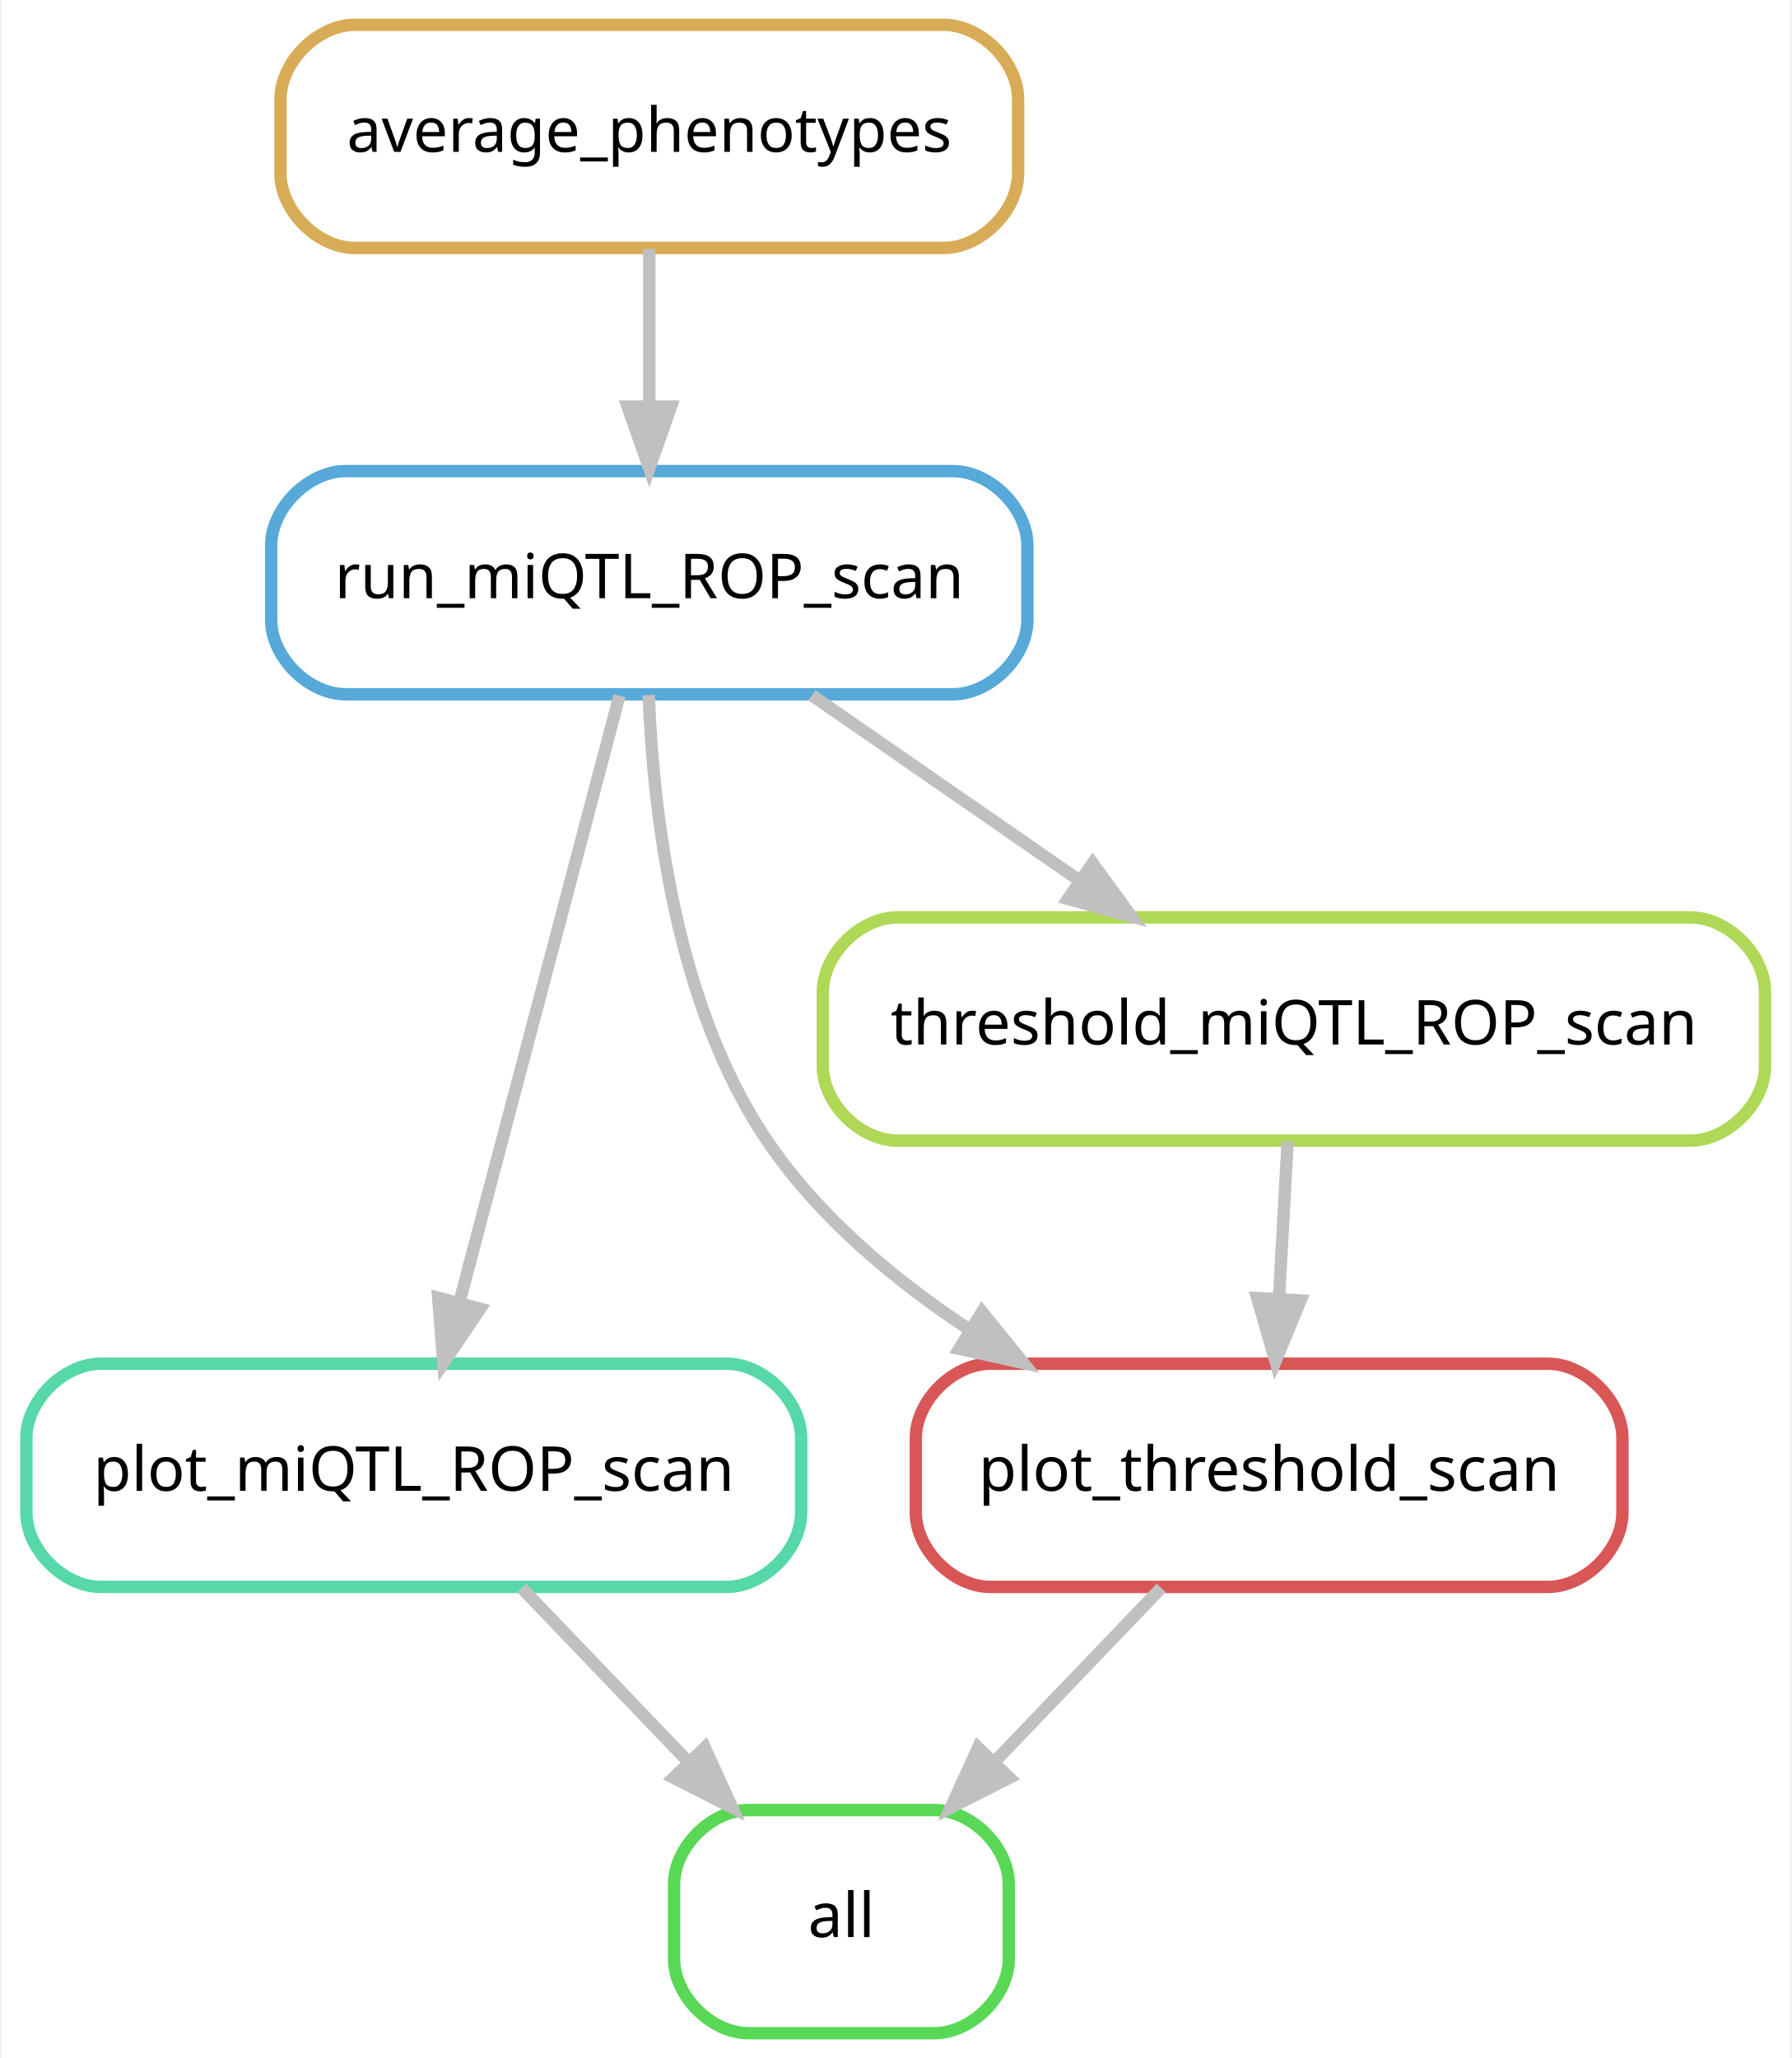
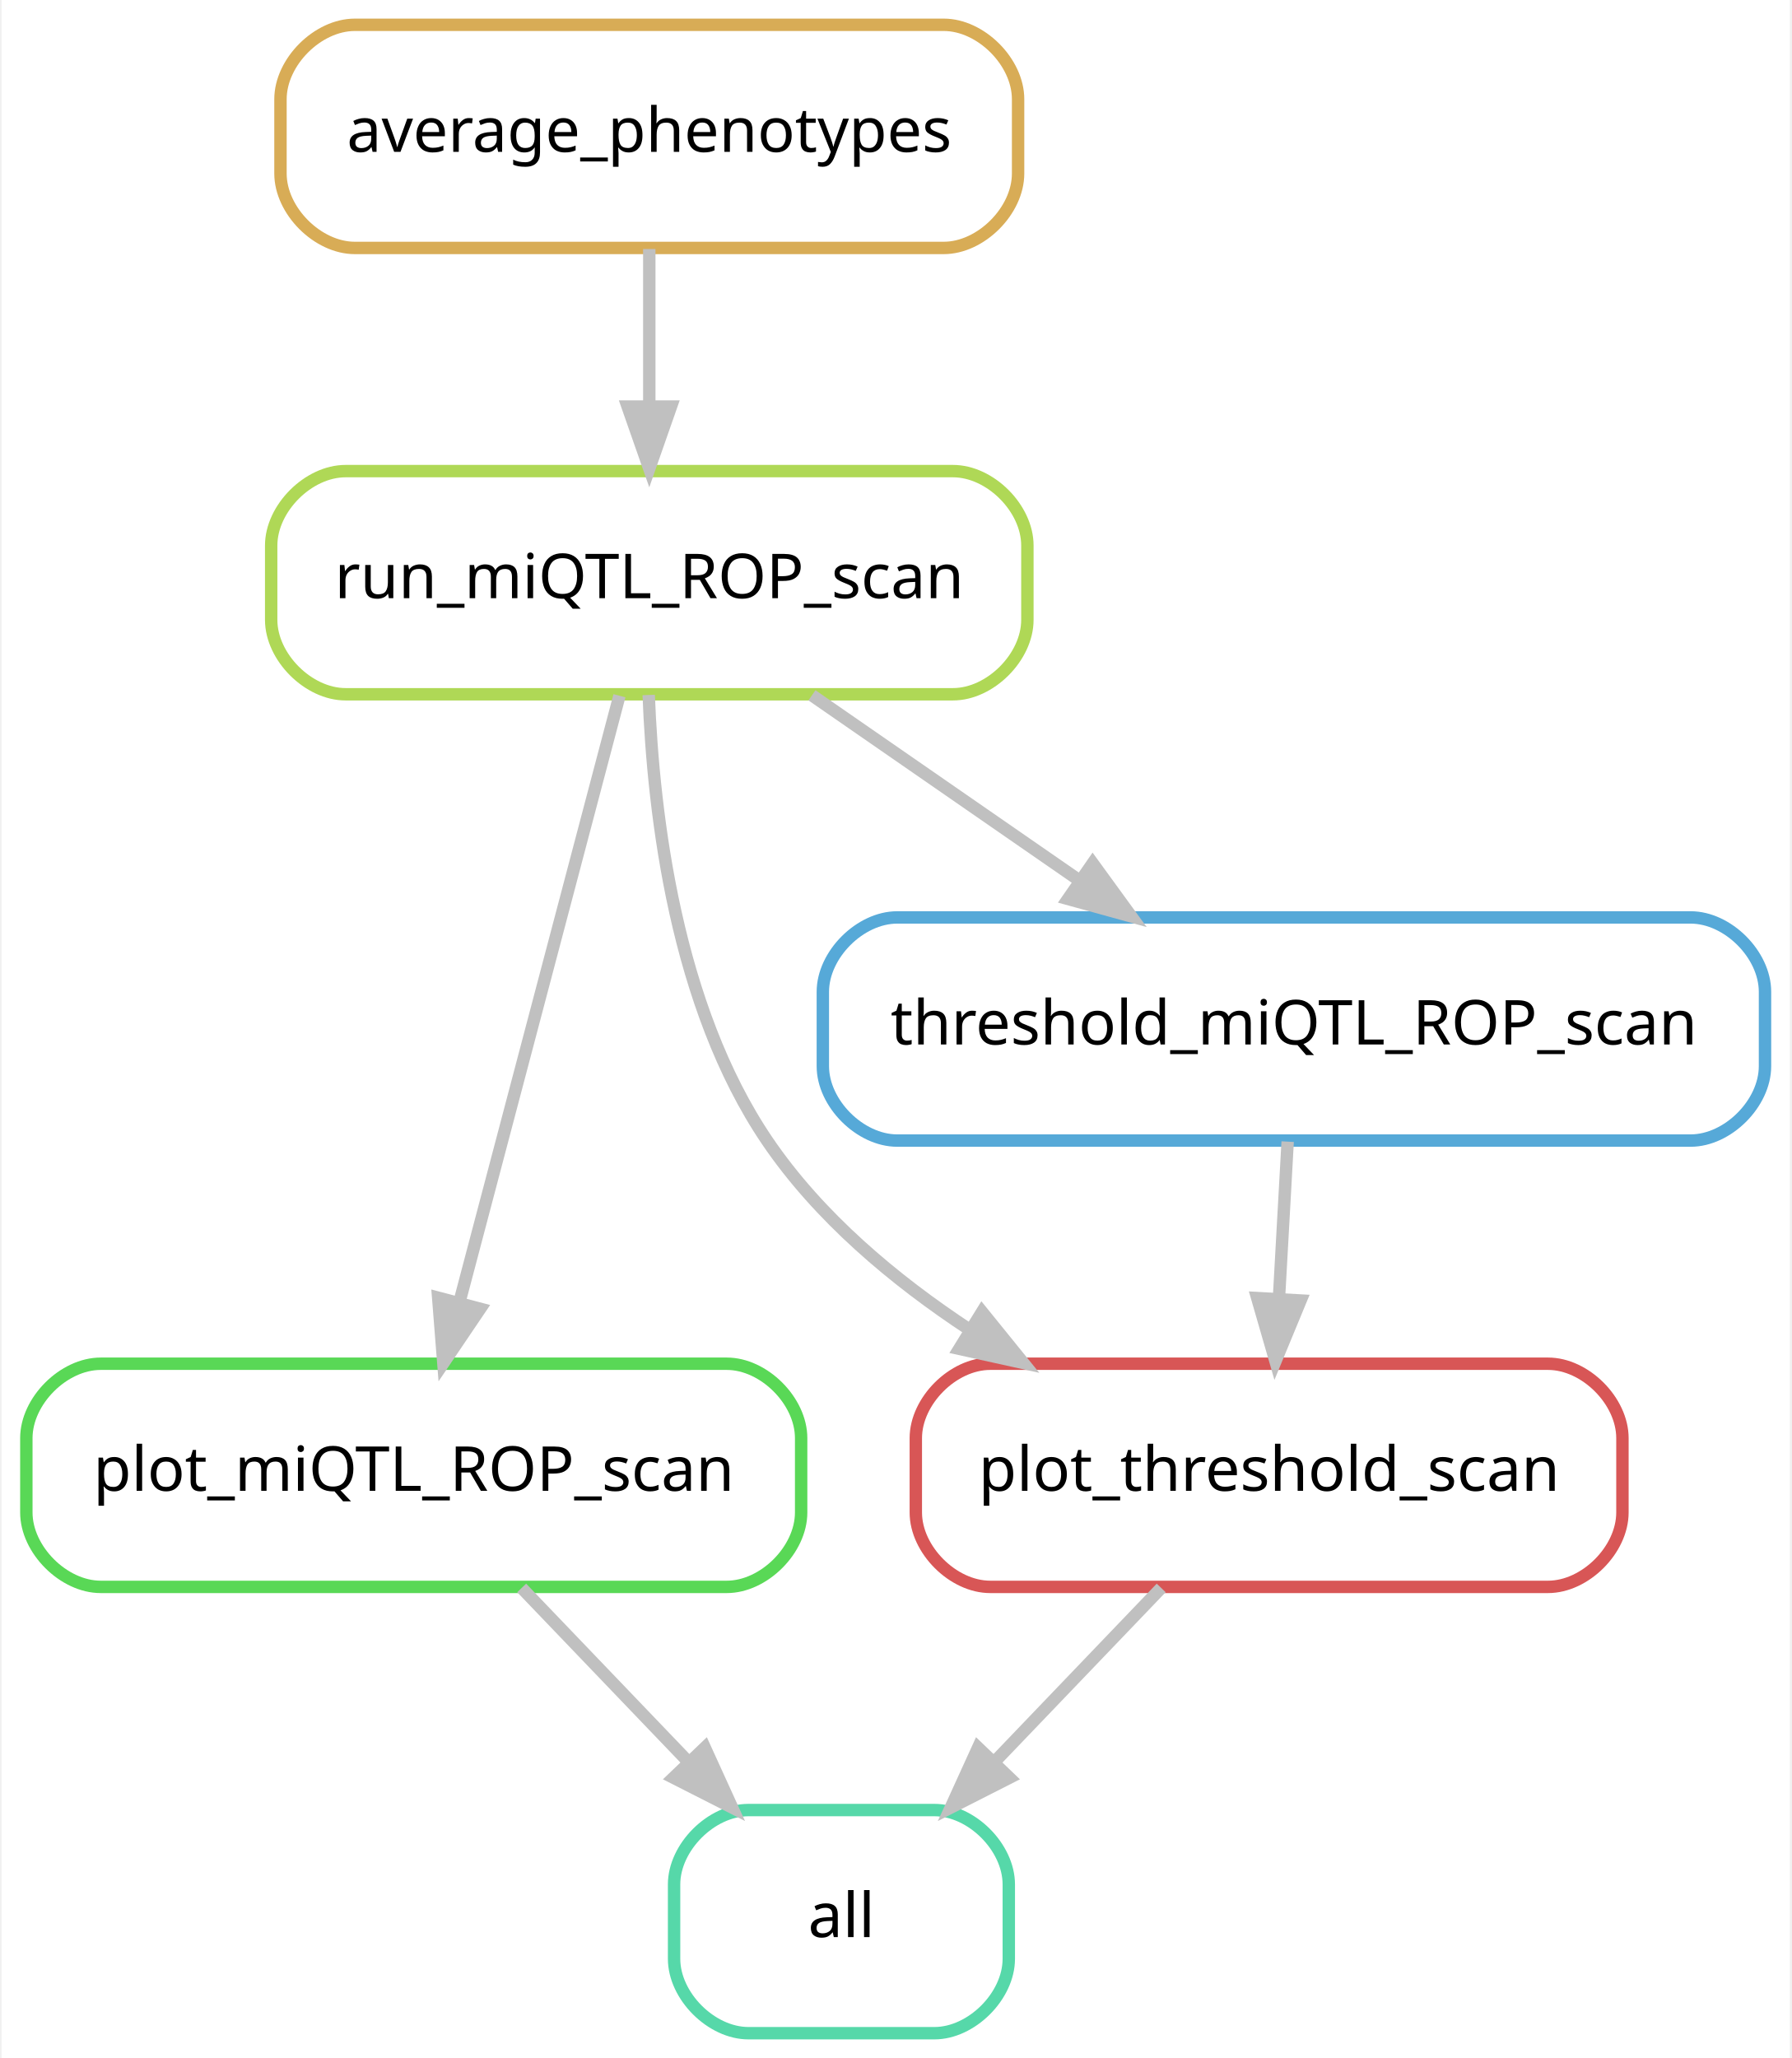
<svg xmlns="http://www.w3.org/2000/svg" width="289pt" height="332pt" viewBox="0.00 0.00 288.50 332.00">
  <g id="graph0" class="graph" transform="scale(1 1) rotate(0) translate(4 328)">
    <polygon fill="#ffffff" stroke="transparent" points="-4,4 -4,-328 284.5,-328 284.5,4 -4,4" />
    <g id="node1" class="node">
-       <path fill="none" stroke="#59d856" stroke-width="2" d="M146.5,-36C146.5,-36 116.5,-36 116.5,-36 110.5,-36 104.5,-30 104.5,-24 104.5,-24 104.5,-12 104.5,-12 104.5,-6 110.5,0 116.5,0 116.5,0 146.5,0 146.5,0 152.5,0 158.5,-6 158.5,-12 158.5,-12 158.5,-24 158.5,-24 158.5,-30 152.5,-36 146.5,-36" />
+       <path fill="none" stroke="#56d8a9" stroke-width="2" d="M146.5,-36C146.5,-36 116.5,-36 116.5,-36 110.5,-36 104.5,-30 104.5,-24 104.5,-24 104.5,-12 104.5,-12 104.5,-6 110.5,0 116.5,0 116.5,0 146.5,0 146.5,0 152.5,0 158.5,-6 158.5,-12 158.5,-12 158.5,-24 158.5,-24 158.5,-30 152.5,-36 146.5,-36" />
      <text text-anchor="middle" x="131.5" y="-15.5" font-family="sans" font-size="10.00" fill="#000000">all</text>
    </g>
    <g id="node2" class="node">
-       <path fill="none" stroke="#56d8a9" stroke-width="2" d="M113,-108C113,-108 12,-108 12,-108 6,-108 0,-102 0,-96 0,-96 0,-84 0,-84 0,-78 6,-72 12,-72 12,-72 113,-72 113,-72 119,-72 125,-78 125,-84 125,-84 125,-96 125,-96 125,-102 119,-108 113,-108" />
+       <path fill="none" stroke="#59d856" stroke-width="2" d="M113,-108C113,-108 12,-108 12,-108 6,-108 0,-102 0,-96 0,-96 0,-84 0,-84 0,-78 6,-72 12,-72 12,-72 113,-72 113,-72 119,-72 125,-78 125,-84 125,-84 125,-96 125,-96 125,-102 119,-108 113,-108" />
      <text text-anchor="middle" x="62.5" y="-87.5" font-family="sans" font-size="10.00" fill="#000000">plot_miQTL_ROP_scan</text>
    </g>
-     <g id="edge1" class="edge">
+     <g id="edge2" class="edge">
      <path fill="none" stroke="#c0c0c0" stroke-width="2" d="M79.912,-71.831C88.021,-63.369 97.816,-53.149 106.682,-43.897" />
      <polygon fill="#c0c0c0" stroke="#c0c0c0" stroke-width="2" points="109.462,-46.055 113.854,-36.413 104.408,-41.212 109.462,-46.055" />
    </g>
    <g id="node3" class="node">
-       <path fill="none" stroke="#56a9d8" stroke-width="2" d="M149.5,-252C149.5,-252 51.5,-252 51.5,-252 45.5,-252 39.5,-246 39.5,-240 39.5,-240 39.5,-228 39.5,-228 39.5,-222 45.5,-216 51.5,-216 51.5,-216 149.5,-216 149.5,-216 155.5,-216 161.5,-222 161.5,-228 161.5,-228 161.5,-240 161.5,-240 161.5,-246 155.5,-252 149.5,-252" />
+       <path fill="none" stroke="#afd856" stroke-width="2" d="M149.5,-252C149.5,-252 51.5,-252 51.5,-252 45.5,-252 39.5,-246 39.5,-240 39.5,-240 39.5,-228 39.5,-228 39.5,-222 45.5,-216 51.5,-216 51.5,-216 149.5,-216 149.5,-216 155.5,-216 161.5,-222 161.5,-228 161.5,-228 161.5,-240 161.5,-240 161.5,-246 155.5,-252 149.5,-252" />
      <text text-anchor="middle" x="100.5" y="-231.5" font-family="sans" font-size="10.00" fill="#000000">run_miQTL_ROP_scan</text>
    </g>
    <g id="edge3" class="edge">
      <path fill="none" stroke="#c0c0c0" stroke-width="2" d="M95.687,-215.762C89.177,-191.093 77.505,-146.86 69.882,-117.973" />
      <polygon fill="#c0c0c0" stroke="#c0c0c0" stroke-width="2" points="73.209,-116.866 67.274,-108.09 66.441,-118.652 73.209,-116.866" />
    </g>
    <g id="node5" class="node">
      <path fill="none" stroke="#d85656" stroke-width="2" d="M245.5,-108C245.5,-108 155.5,-108 155.5,-108 149.5,-108 143.5,-102 143.5,-96 143.5,-96 143.5,-84 143.5,-84 143.5,-78 149.5,-72 155.5,-72 155.5,-72 245.5,-72 245.5,-72 251.5,-72 257.5,-78 257.5,-84 257.5,-84 257.5,-96 257.5,-96 257.5,-102 251.5,-108 245.5,-108" />
      <text text-anchor="middle" x="200.5" y="-87.5" font-family="sans" font-size="10.00" fill="#000000">plot_threshold_scan</text>
    </g>
-     <g id="edge5" class="edge">
+     <g id="edge6" class="edge">
      <path fill="none" stroke="#c0c0c0" stroke-width="2" d="M100.407,-215.885C101.145,-196.521 104.811,-165.683 119.5,-144 127.818,-131.722 139.951,-121.516 152.305,-113.405" />
      <polygon fill="#c0c0c0" stroke="#c0c0c0" stroke-width="2" points="154.183,-116.359 160.85,-108.124 150.503,-110.404 154.183,-116.359" />
    </g>
    <g id="node6" class="node">
-       <path fill="none" stroke="#afd856" stroke-width="2" d="M268.5,-180C268.5,-180 140.5,-180 140.5,-180 134.5,-180 128.5,-174 128.5,-168 128.5,-168 128.5,-156 128.5,-156 128.5,-150 134.5,-144 140.5,-144 140.5,-144 268.5,-144 268.5,-144 274.5,-144 280.5,-150 280.5,-156 280.5,-156 280.5,-168 280.5,-168 280.5,-174 274.5,-180 268.5,-180" />
+       <path fill="none" stroke="#56a9d8" stroke-width="2" d="M268.5,-180C268.5,-180 140.5,-180 140.5,-180 134.5,-180 128.5,-174 128.5,-168 128.5,-168 128.5,-156 128.5,-156 128.5,-150 134.5,-144 140.5,-144 140.5,-144 268.5,-144 268.5,-144 274.5,-144 280.5,-150 280.5,-156 280.5,-156 280.5,-168 280.5,-168 280.5,-174 274.5,-180 268.5,-180" />
      <text text-anchor="middle" x="204.5" y="-159.5" font-family="sans" font-size="10.00" fill="#000000">threshold_miQTL_ROP_scan</text>
    </g>
    <g id="edge7" class="edge">
      <path fill="none" stroke="#c0c0c0" stroke-width="2" d="M126.744,-215.831C139.799,-206.793 155.754,-195.748 169.805,-186.02" />
      <polygon fill="#c0c0c0" stroke="#c0c0c0" stroke-width="2" points="172.035,-188.733 178.265,-180.163 168.051,-182.977 172.035,-188.733" />
    </g>
    <g id="node4" class="node">
      <path fill="none" stroke="#d8ac56" stroke-width="2" d="M148,-324C148,-324 53,-324 53,-324 47,-324 41,-318 41,-312 41,-312 41,-300 41,-300 41,-294 47,-288 53,-288 53,-288 148,-288 148,-288 154,-288 160,-294 160,-300 160,-300 160,-312 160,-312 160,-318 154,-324 148,-324" />
      <text text-anchor="middle" x="100.5" y="-303.5" font-family="sans" font-size="10.00" fill="#000000">average_phenotypes</text>
    </g>
    <g id="edge4" class="edge">
      <path fill="none" stroke="#c0c0c0" stroke-width="2" d="M100.5,-287.831C100.5,-280.131 100.5,-270.974 100.5,-262.417" />
      <polygon fill="#c0c0c0" stroke="#c0c0c0" stroke-width="2" points="104,-262.413 100.5,-252.413 97,-262.413 104,-262.413" />
    </g>
-     <g id="edge2" class="edge">
+     <g id="edge1" class="edge">
      <path fill="none" stroke="#c0c0c0" stroke-width="2" d="M183.088,-71.831C174.979,-63.369 165.184,-53.149 156.318,-43.897" />
      <polygon fill="#c0c0c0" stroke="#c0c0c0" stroke-width="2" points="158.592,-41.212 149.146,-36.413 153.538,-46.055 158.592,-41.212" />
    </g>
-     <g id="edge6" class="edge">
+     <g id="edge5" class="edge">
      <path fill="none" stroke="#c0c0c0" stroke-width="2" d="M203.491,-143.831C203.063,-136.131 202.554,-126.974 202.079,-118.417" />
      <polygon fill="#c0c0c0" stroke="#c0c0c0" stroke-width="2" points="205.572,-118.204 201.523,-108.413 198.583,-118.592 205.572,-118.204" />
    </g>
  </g>
</svg>
